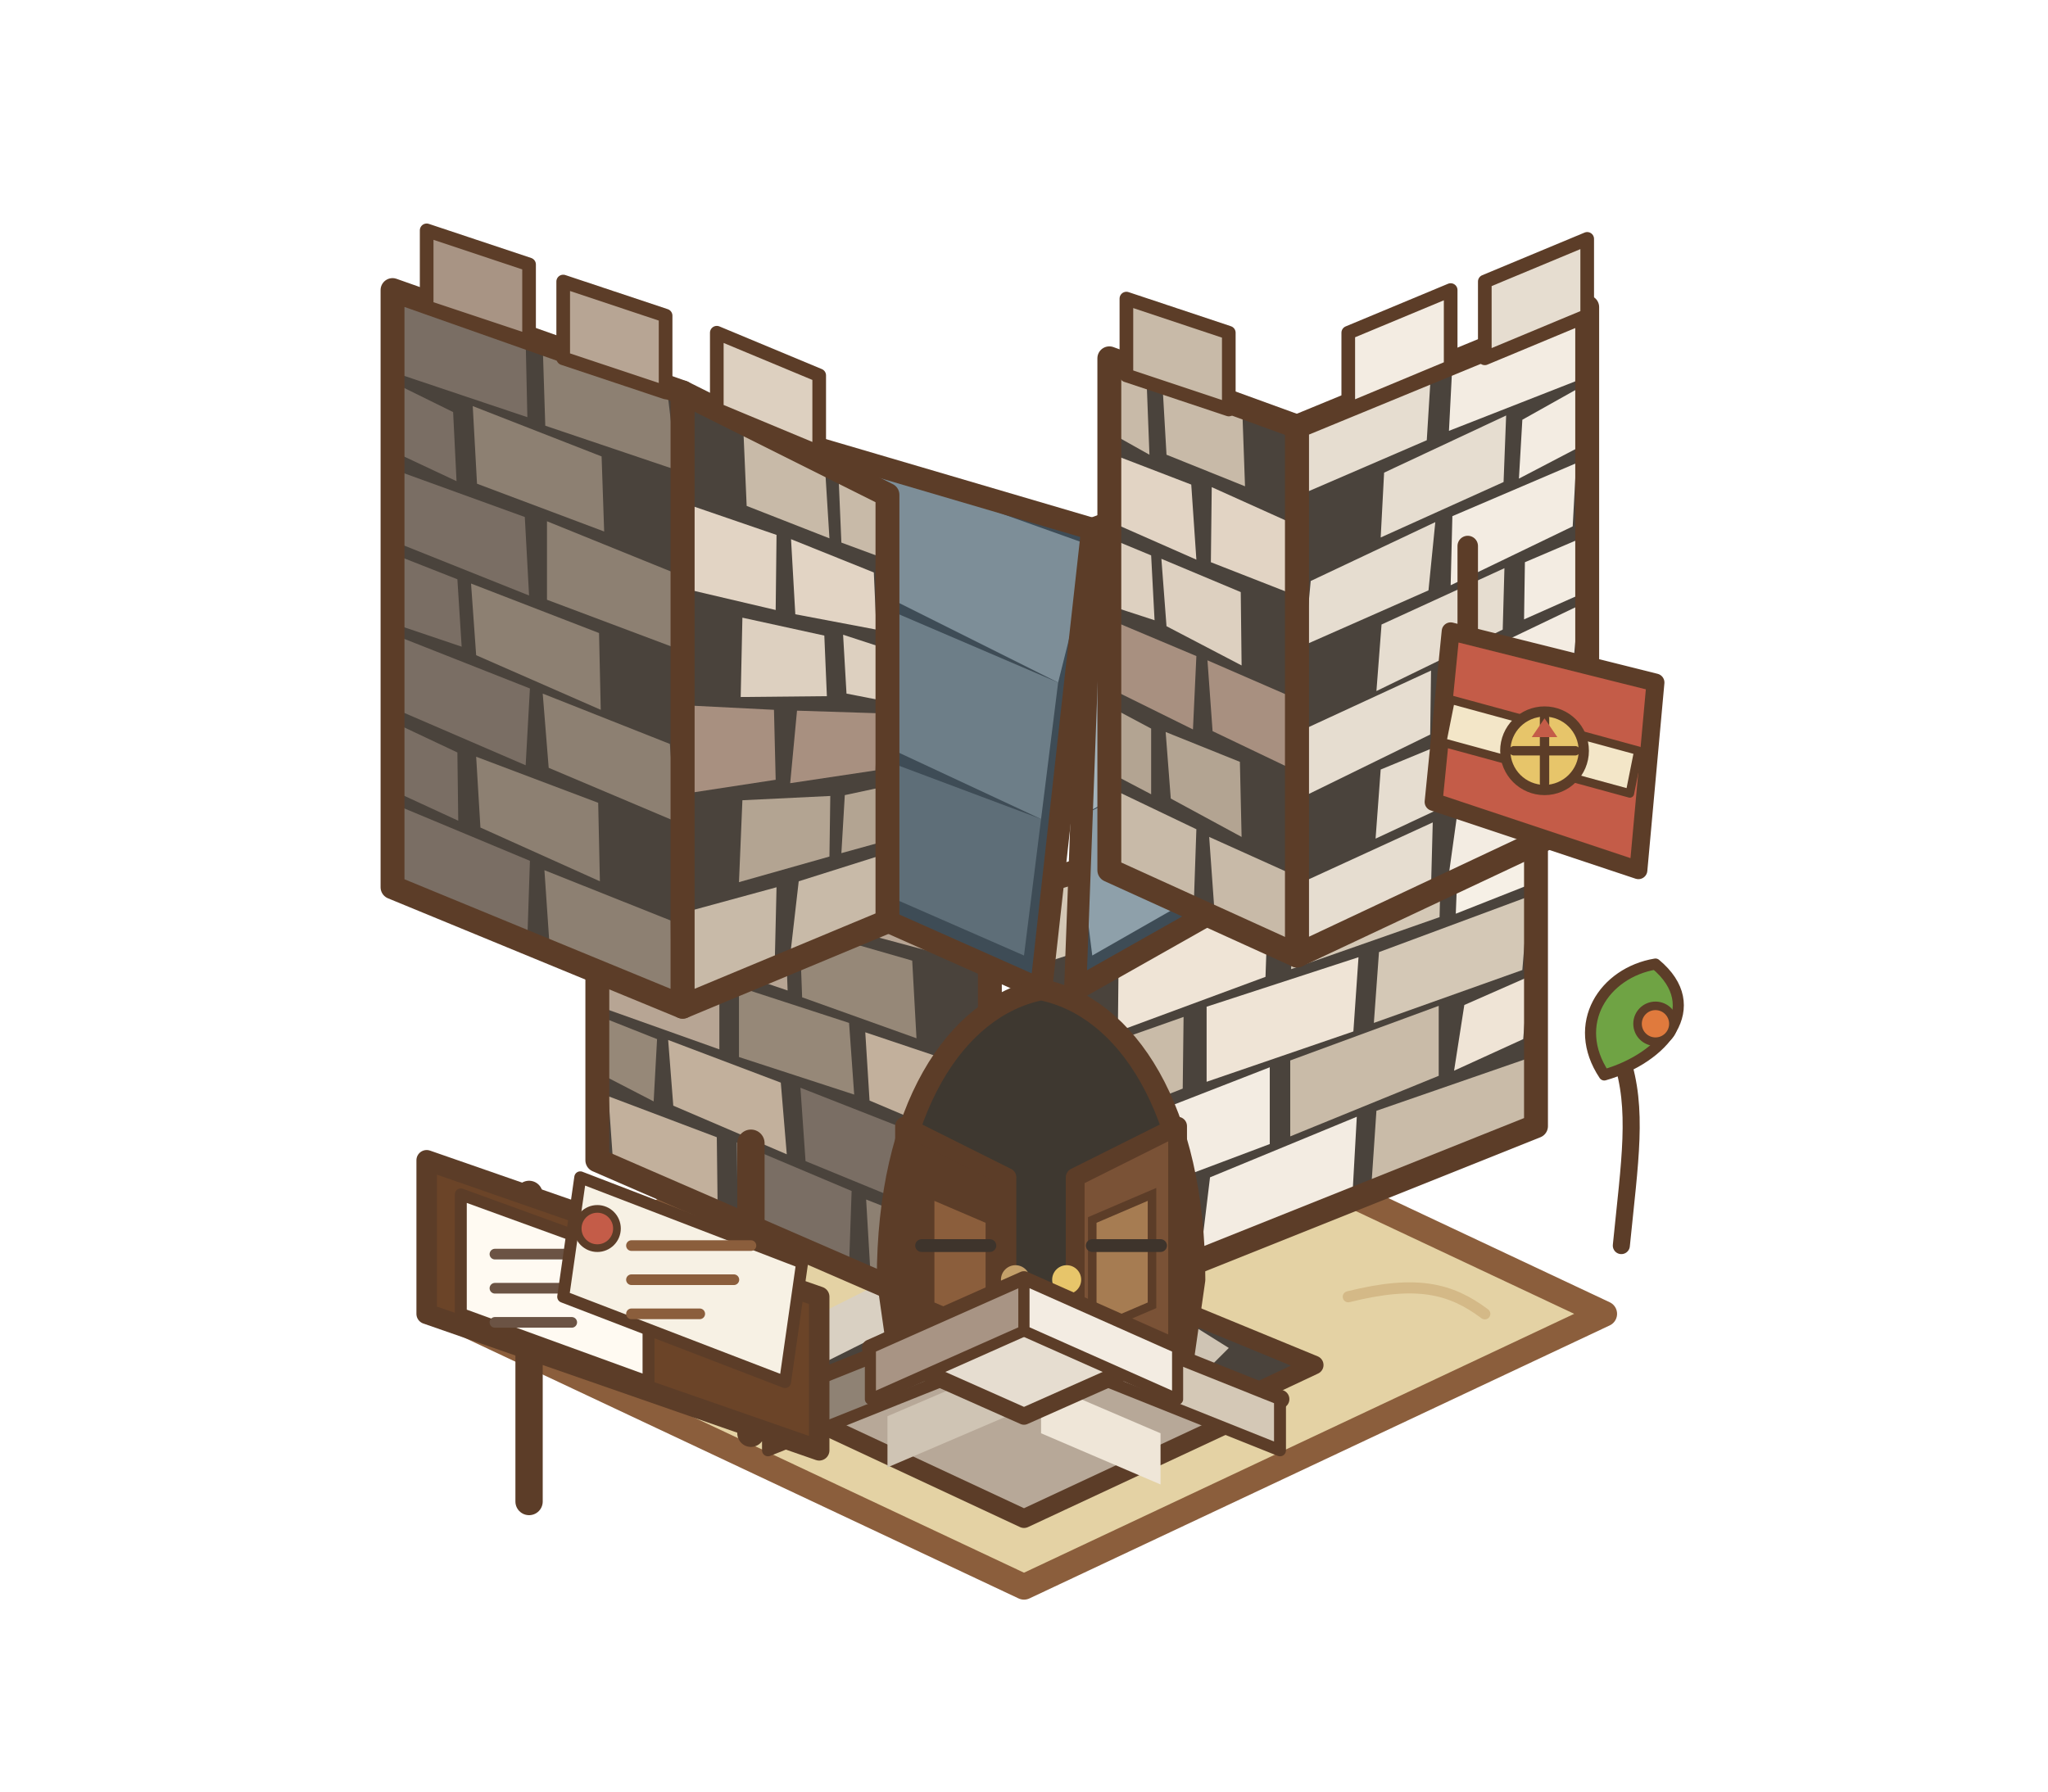
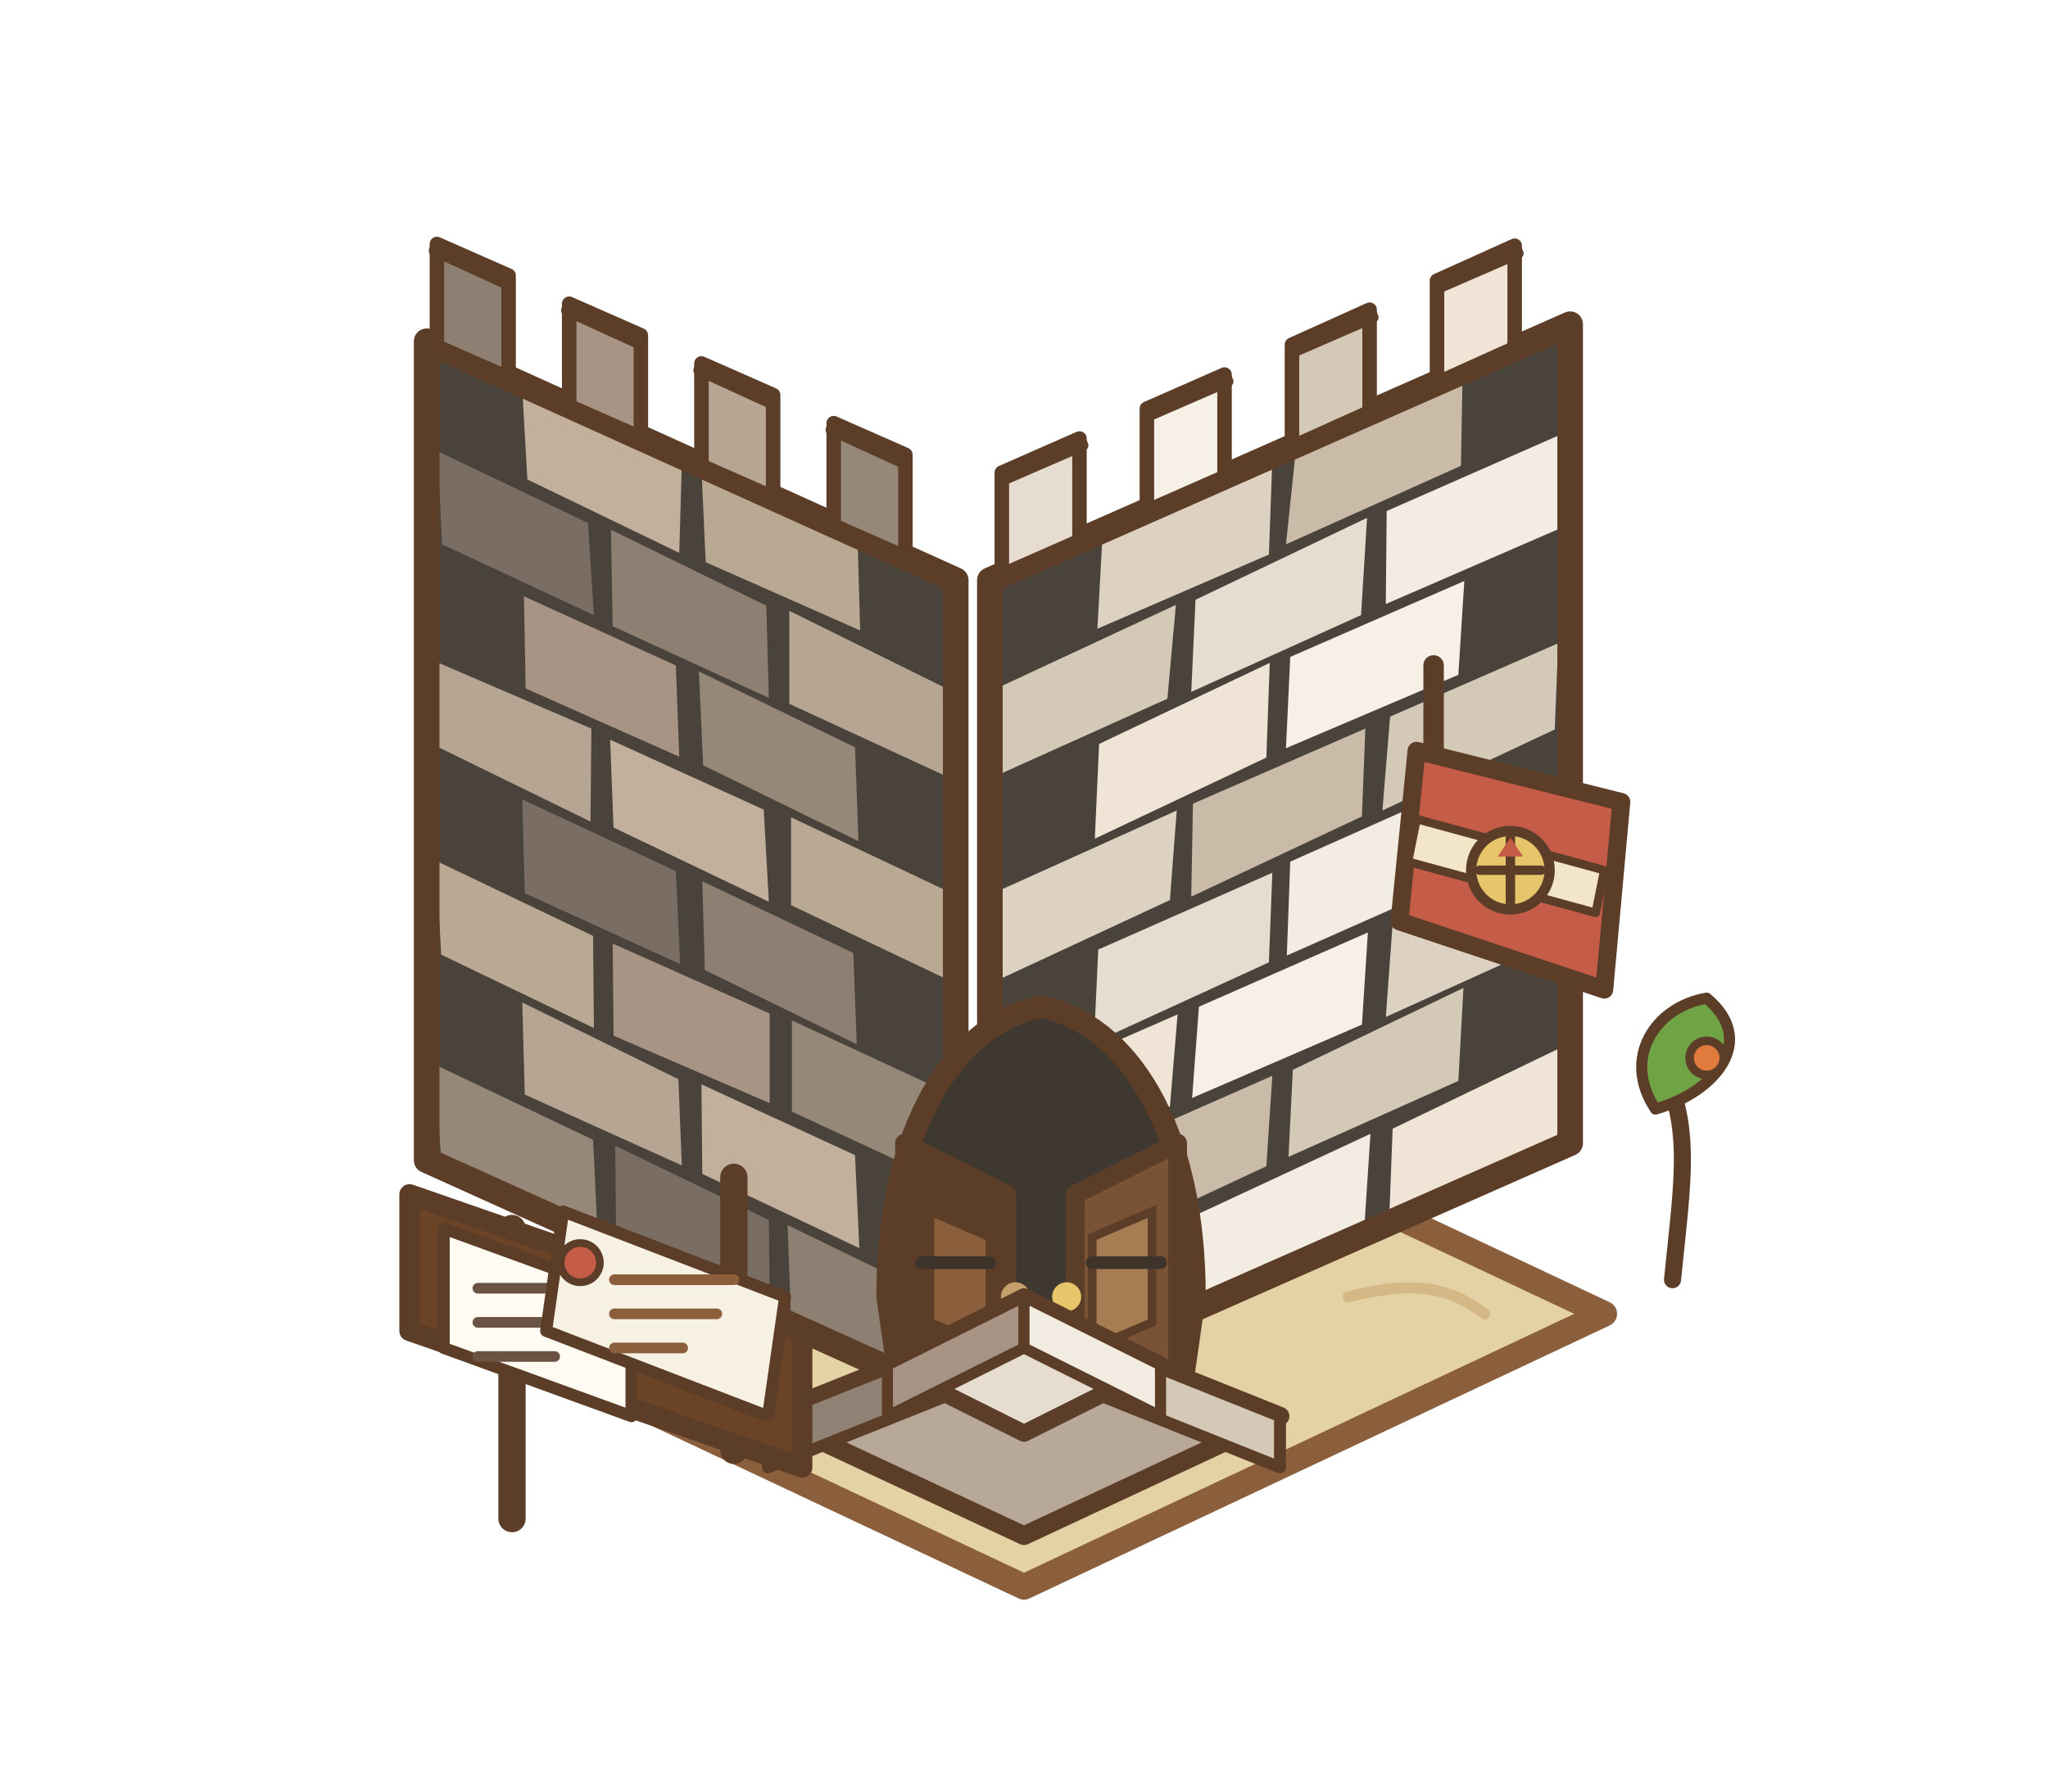
<svg xmlns="http://www.w3.org/2000/svg" viewBox="0 0 240 210" fill="none">
  <polygon points="120,186 188,154 120,122 52,154" fill="#e4d2a4" stroke="#8b5e3c" stroke-width="3" stroke-linejoin="round" />
-   <path d="M74 158c8-2 14-2 18 1M158 152c8-2 12-1 16 2" stroke="#c4a06a" stroke-width="1.3" stroke-linecap="round" opacity=".5" />
+   <path d="M72 160c8-2 14-2 18 1M158 152c8-2 12-1 16 2" stroke="#c4a06a" stroke-width="1.3" stroke-linecap="round" opacity=".5" />
  <g>
-     <path d="M190 146c1-10 2-16 0-22" stroke="#5c3d28" stroke-width="2" stroke-linecap="round" fill="none" />
-     <path d="M188 126c7-2 12-8 6-13-6 1-10 7-6 13z" fill="#6fa344" stroke="#5c3d28" stroke-width="1.3" stroke-linejoin="round" />
-     <circle cx="194" cy="120" r="2.1" fill="#e07a3d" stroke="#5c3d28" stroke-width="1" />
+     <path d="M196 150c1-10 2-16 0-22" stroke="#5c3d28" stroke-width="2" stroke-linecap="round" fill="none" />
+     <path d="M194 130c7-2 12-8 6-13-6 1-10 7-6 13z" fill="#6fa344" stroke="#5c3d28" stroke-width="1.3" stroke-linejoin="round" />
+     <circle cx="200" cy="124" r="2" fill="#e07a3d" stroke="#5c3d28" stroke-width="1" />
  </g>
-   <polygon points="120,176 154,160 120,146 86,160" fill="#4a433c" stroke="#5c3d28" stroke-width="2.2" stroke-linejoin="round" />
-   <polygon points="92,162 108,154 104,150 88,158" fill="#d9d0c2" />
-   <polygon points="110,154 126,146 122,142 106,150" fill="#efe6d8" />
-   <polygon points="128,148 144,158 140,162 124,152" fill="#cfc4b4" />
-   <polygon points="100,166 116,158 120,162 104,170" fill="#e6ddd0" />
-   <polygon points="118,160 134,168 138,164 122,156" fill="#f3ece2" />
-   <polygon points="108,170 124,162 128,166 112,174" fill="#c4b6a4" />
-   <polygon points="116.0,156.0 70.0,136.0 70.0,92.0 116.0,104.0" fill="#4a433c" />
-   <polygon points="114.7,155.3 102.0,149.1 101.5,140.6 114.7,145.8" fill="#8d8072" />
-   <polygon points="99.5,148.3 86.5,142.4 86.3,133.9 99.8,139.6" fill="#7a6e64" />
-   <polygon points="84.1,141.7 71.8,135.6 71.3,128.5 84.0,133.3" fill="#c2b09c" />
-   <polygon points="107.3,141.4 94.4,136.1 93.8,127.5 107.3,132.8" fill="#7a6e64" />
-   <polygon points="92.2,135.3 78.9,129.6 78.3,121.9 91.5,126.9" fill="#c2b09c" />
-   <polygon points="76.6,129.1 70.8,126.1 70.7,119.3 77.0,121.8" fill="#968878" />
-   <polygon points="114.9,134.5 101.9,129.0 101.4,121.0 114.8,125.5" fill="#c2b09c" />
-   <polygon points="100.1,128.3 86.6,123.9 86.6,115.7 99.5,119.9" fill="#968878" />
-   <polygon points="84.3,123.0 71.1,118.3 71.1,110.4 84.3,115.2" fill="#b7a594" />
-   <polygon points="107.4,121.7 94.0,116.9 93.7,108.8 106.9,112.6" fill="#968878" />
-   <polygon points="92.3,116.1 79.0,111.6 78.6,103.6 92.0,108.0" fill="#b7a594" />
-   <polygon points="76.7,111.4 70.9,108.9 70.4,101.7 76.3,104.3" fill="#a89484" />
-   <polygon points="115.3,113.2 101.5,109.5 101.3,100.5 114.3,104.9" fill="#b7a594" />
-   <polygon points="99.4,108.6 86.5,105.2 86.2,96.8 99.3,100.1" fill="#a89484" />
-   <polygon points="84.1,104.8 70.9,100.2 70.8,93.1 84.1,96.5" fill="#8d8072" />
-   <polygon points="116.0,156.0 70.0,136.0 70.0,92.0 116.0,104.0" fill="none" stroke="#5c3d28" stroke-width="2.8" stroke-linejoin="round" />
-   <polygon points="120.0,156.0 180.0,132.0 180.0,86.0 120.0,104.0" fill="#4a433c" />
-   <polygon points="120.6,155.4 138.7,147.9 138.9,139.0 121.3,145.7" fill="#e6ddd0" />
-   <polygon points="140.7,147.1 158.5,139.9 159.0,130.9 141.8,138.0" fill="#f3ece2" />
-   <polygon points="160.7,139.1 179.1,131.7 179.2,124.0 161.3,130.2" fill="#c9bba8" />
-   <polygon points="131.0,140.8 148.8,134.1 148.8,125.1 131.6,131.8" fill="#f3ece2" />
-   <polygon points="151.2,133.2 168.6,126.1 168.6,117.9 151.2,124.3" fill="#c9bba8" />
-   <polygon points="170.4,125.5 178.5,121.8 179.1,114.5 171.6,117.8" fill="#efe4d6" />
-   <polygon points="120.8,134.6 138.6,127.6 138.7,119.2 121.4,125.3" fill="#c9bba8" />
-   <polygon points="141.4,126.8 158.6,120.9 159.2,112.2 141.4,118.0" fill="#efe4d6" />
-   <polygon points="161.0,119.9 178.4,113.7 179.1,105.1 161.6,111.6" fill="#d4c8b6" />
-   <polygon points="131.0,120.9 148.3,114.5 148.6,105.9 131.1,111.4" fill="#efe4d6" />
-   <polygon points="151.3,113.6 168.7,107.5 168.9,98.9 151.7,105.0" fill="#d4c8b6" />
-   <polygon points="170.6,107.1 178.7,103.9 178.9,96.1 170.9,99.5" fill="#f6f0e6" />
-   <polygon points="121.3,113.2 138.2,107.8 138.6,98.4 121.0,104.6" fill="#d4c8b6" />
-   <polygon points="140.8,106.8 158.6,101.7 158.8,92.7 141.2,97.9" fill="#f6f0e6" />
-   <polygon points="160.8,101.1 178.2,94.8 178.6,87.1 161.4,92.4" fill="#e6ddd0" />
-   <polygon points="120.0,156.0 180.0,132.0 180.0,86.0 120.0,104.0" fill="none" stroke="#5c3d28" stroke-width="2.8" stroke-linejoin="round" />
-   <path d="M86,100 L122,116 L128,62 L94,52 Z" fill="#3e4c56" />
-   <path d="M172,90 L126,116 L128,62 L166,48 Z" fill="#3e4c56" />
-   <path d="M88,98 L120,112 L122,96 L90,84 Z" fill="#5e6e78" />
-   <path d="M92,82 L122,96 L124,80 L96,68 Z" fill="#6d7e88" />
-   <path d="M96,66 L124,80 L128,64 L100,54 Z" fill="#7d8e98" />
-   <path d="M170,88 L128,112 L126,96 L166,76 Z" fill="#8ea0aa" />
-   <path d="M166,74 L126,96 L128,80 L162,62 Z" fill="#a4b4bc" />
-   <path d="M162,60 L128,80 L128,64 L158,50 Z" fill="#c5d2d8" />
-   <path d="M86,100 L122,116 L128,62 L94,52 Z" fill="none" stroke="#5c3d28" stroke-width="2.6" stroke-linejoin="round" />
-   <path d="M172,90 L126,116 L128,62 L166,48 Z" fill="none" stroke="#5c3d28" stroke-width="2.6" stroke-linejoin="round" />
-   <polygon points="80.0,118.0 46.0,104.0 46.0,34.0 80.0,46.0" fill="#4a433c" />
-   <polygon points="78.7,117.3 64.4,110.8 63.8,102.0 78.6,107.9" fill="#8d8072" />
-   <polygon points="61.8,110.0 47.2,103.8 47.0,94.6 62.1,100.9" fill="#7a6e64" />
-   <polygon points="70.3,103.3 56.3,97.0 55.8,88.7 70.1,94.1" fill="#8d8072" />
-   <polygon points="53.7,96.2 47.2,93.2 46.6,84.9 53.6,88.2" fill="#7a6e64" />
-   <polygon points="79.2,96.3 64.3,90.0 63.6,81.3 78.5,87.2" fill="#8d8072" />
-   <polygon points="61.6,89.7 47.0,83.4 46.9,74.7 62.1,80.7" fill="#7a6e64" />
-   <polygon points="70.4,83.2 55.8,76.8 55.2,68.4 70.2,74.2" fill="#8d8072" />
-   <polygon points="54.1,75.8 47.0,73.4 47.0,65.3 53.6,67.9" fill="#7a6e64" />
-   <polygon points="79.0,75.9 64.1,70.3 64.1,61.1 78.9,67.1" fill="#8d8072" />
-   <polygon points="62.0,69.8 47.0,63.8 46.6,55.2 61.5,60.6" fill="#7a6e64" />
-   <polygon points="70.8,62.3 55.9,56.7 55.4,47.6 70.5,53.5" fill="#8d8072" />
-   <polygon points="53.5,56.4 46.9,53.3 46.4,45.0 53.1,48.3" fill="#7a6e64" />
-   <polygon points="79.3,55.1 63.9,49.9 63.6,40.5 78.3,46.7" fill="#8d8072" />
-   <polygon points="61.8,48.9 47.2,44.0 46.8,34.8 61.6,39.9" fill="#7a6e64" />
-   <polygon points="80.0,118.0 46.0,104.0 46.0,34.0 80.0,46.0" fill="none" stroke="#5c3d28" stroke-width="2.8" stroke-linejoin="round" />
-   <polygon points="80.0,118.0 104.0,108.0 104.0,58.0 80.0,46.0" fill="#4a433c" />
-   <polygon points="80.4,117.2 90.8,112.5 91.0,104.0 81.1,106.7" fill="#c8baa8" />
-   <polygon points="92.6,112.0 102.6,107.5 103.1,100.3 93.6,103.3" fill="#c8baa8" />
-   <polygon points="86.6,103.4 97.2,100.4 97.3,93.3 87.0,93.8" fill="#b3a492" />
-   <polygon points="98.6,100.0 103.3,98.7 103.2,92.3 99.0,93.2" fill="#b3a492" />
-   <polygon points="81.1,92.9 90.9,91.4 90.7,83.2 80.8,82.7" fill="#a89080" />
-   <polygon points="92.6,91.8 102.6,90.3 102.8,83.6 93.4,83.3" fill="#a89080" />
-   <polygon points="86.8,81.7 96.9,81.6 96.6,74.5 87.0,72.4" fill="#ddd0c0" />
-   <polygon points="99.2,81.3 103.3,82.1 103.4,75.9 98.8,74.4" fill="#ddd0c0" />
-   <polygon points="81.1,69.2 90.9,71.5 91.0,62.7 81.1,59.3" fill="#e2d4c4" />
-   <polygon points="93.2,72.0 102.7,73.8 102.4,67.1 92.7,63.2" fill="#e2d4c4" />
-   <polygon points="87.5,59.3 97.2,63.1 96.7,55.1 87.1,50.1" fill="#c8baa8" />
-   <polygon points="98.6,63.6 103.2,65.3 102.8,58.8 98.3,56.6" fill="#c8baa8" />
-   <polygon points="80.0,118.0 104.0,108.0 104.0,58.0 80.0,46.0" fill="none" stroke="#5c3d28" stroke-width="2.8" stroke-linejoin="round" />
-   <polygon points="152.0,112.0 130.0,102.0 130.0,42.0 152.0,50.0" fill="#4a433c" />
-   <polygon points="150.9,111.2 142.3,106.5 141.7,98.1 150.8,102.2" fill="#c8baa8" />
-   <polygon points="139.9,105.9 131.1,101.4 130.8,92.7 140.2,97.2" fill="#c8baa8" />
-   <polygon points="145.5,98.1 137.2,93.6 136.6,85.8 145.3,89.3" fill="#b3a492" />
-   <polygon points="134.9,93.1 130.9,91.0 130.4,83.0 134.9,85.4" fill="#b3a492" />
-   <polygon points="151.3,90.1 142.1,85.7 141.5,77.4 150.7,81.4" fill="#a89080" />
-   <polygon points="139.8,85.5 130.9,81.1 130.7,72.9 140.2,76.9" fill="#a89080" />
-   <polygon points="145.5,78.0 136.7,73.4 136.1,65.5 145.4,69.4" fill="#ddd0c0" />
-   <polygon points="135.3,72.7 130.7,71.2 130.8,63.4 134.9,65.1" fill="#ddd0c0" />
-   <polygon points="151.1,69.5 141.9,65.9 142.0,57.1 151.1,61.2" fill="#e2d4c4" />
-   <polygon points="140.2,65.6 130.9,61.5 130.5,53.3 139.6,56.8" fill="#e2d4c4" />
-   <polygon points="145.9,57.0 136.7,53.3 136.2,44.6 145.6,48.6" fill="#c8baa8" />
-   <polygon points="134.7,53.3 130.6,51.0 130.2,43.1 134.4,45.5" fill="#c8baa8" />
-   <polygon points="152.0,112.0 130.0,102.0 130.0,42.0 152.0,50.0" fill="none" stroke="#5c3d28" stroke-width="2.8" stroke-linejoin="round" />
-   <polygon points="152.0,112.0 186.0,96.0 186.0,36.0 152.0,50.0" fill="#4a433c" />
-   <polygon points="152.6,111.4 167.7,104.0 167.9,96.4 153.3,103.1" fill="#e6ddd0" />
-   <polygon points="169.7,103.1 184.5,95.9 185.1,88.0 170.8,95.2" fill="#f3ece2" />
-   <polygon points="161.2,98.3 176.6,91.1 176.8,84.0 161.8,90.2" fill="#e6ddd0" />
-   <polygon points="178.2,90.1 185.0,86.8 185.1,79.8 178.9,83.4" fill="#f3ece2" />
-   <polygon points="153.1,93.2 167.6,86.1 167.7,78.6 153.2,85.3" fill="#e6ddd0" />
-   <polygon points="169.5,85.6 184.3,78.5 185.0,71.0 170.8,77.8" fill="#f3ece2" />
-   <polygon points="161.3,81.0 176.1,73.8 176.3,66.6 161.9,73.2" fill="#e6ddd0" />
-   <polygon points="178.6,72.6 184.9,69.8 185.5,63.0 178.7,65.9" fill="#f3ece2" />
-   <polygon points="152.9,75.6 167.4,69.2 168.2,61.2 153.6,68.1" fill="#e6ddd0" />
-   <polygon points="170.0,68.6 184.3,61.7 184.7,54.3 170.2,60.5" fill="#f3ece2" />
-   <polygon points="161.8,63.0 176.2,56.5 176.5,48.7 162.2,55.4" fill="#e6ddd0" />
-   <polygon points="178.0,56.1 184.7,52.6 185.0,45.5 178.4,49.2" fill="#f3ece2" />
-   <polygon points="153.3,57.6 167.2,51.6 167.7,43.5 153.0,50.5" fill="#e6ddd0" />
-   <polygon points="169.8,50.5 184.6,44.7 184.8,36.8 170.2,42.7" fill="#f3ece2" />
-   <polygon points="152.0,112.0 186.0,96.0 186.0,36.0 152.0,50.0" fill="none" stroke="#5c3d28" stroke-width="2.8" stroke-linejoin="round" />
-   <polygon points="50,36 62,40 62,31 50,27" fill="#a89484" stroke="#5c3d28" stroke-width="1.6" stroke-linejoin="round" />
-   <polygon points="66,42 78,46 78,37 66,33" fill="#b7a594" stroke="#5c3d28" stroke-width="1.6" stroke-linejoin="round" />
-   <polygon points="84,48 96,53 96,44 84,39" fill="#ddd0c0" stroke="#5c3d28" stroke-width="1.6" stroke-linejoin="round" />
-   <polygon points="132,44 144,48 144,39 132,35" fill="#c8baa8" stroke="#5c3d28" stroke-width="1.6" stroke-linejoin="round" />
-   <polygon points="158,48 170,43 170,34 158,39" fill="#f3ece2" stroke="#5c3d28" stroke-width="1.6" stroke-linejoin="round" />
-   <polygon points="174,42 186,37 186,28 174,33" fill="#e6ddd0" stroke="#5c3d28" stroke-width="1.6" stroke-linejoin="round" />
-   <path d="M104,150 C104,130 112,118 122,116 C132,118 140,130 140,150 L138,164 L106,164 Z" fill="#3e3830" stroke="#5c3d28" stroke-width="2.5" stroke-linejoin="round" />
-   <polygon points="118,166 106,160 106,132 118,138" fill="#5c3d28" stroke="#5c3d28" stroke-width="2.2" stroke-linejoin="round" />
-   <polygon points="126,166 138,160 138,132 126,138" fill="#7a5236" stroke="#5c3d28" stroke-width="2.2" stroke-linejoin="round" />
-   <polygon points="116,156 109,153 109,140 116,143" fill="#8b5e3c" stroke="#5c3d28" stroke-width="1" />
-   <polygon points="128,156 135,153 135,140 128,143" fill="#a67c52" stroke="#5c3d28" stroke-width="1" />
-   <path d="M108 146 h8 M128 146 h8" stroke="#3e342c" stroke-width="1.5" stroke-linecap="round" />
-   <circle cx="119" cy="150" r="1.7" fill="#c4a06a" />
-   <circle cx="125" cy="150" r="1.7" fill="#e7c56a" />
-   <polygon points="120,178 150,164 120,152 90,164" fill="#b7a898" stroke="#5c3d28" stroke-width="2.2" stroke-linejoin="round" />
-   <polygon points="90,164 120,152 120,158 90,170" fill="#8f8274" stroke="#5c3d28" stroke-width="1.4" stroke-linejoin="round" />
-   <polygon points="150,164 120,152 120,158 150,170" fill="#d4c8b6" stroke="#5c3d28" stroke-width="1.4" stroke-linejoin="round" />
-   <polygon points="104,166 118,160 118,166 104,172" fill="#cfc4b4" />
-   <polygon points="122,162 136,168 136,174 122,168" fill="#efe6d8" />
-   <polygon points="120,166 138,158 120,150 102,158" fill="#e6ddd0" stroke="#5c3d28" stroke-width="2" stroke-linejoin="round" />
-   <polygon points="102,158 120,150 120,156 102,164" fill="#a89484" stroke="#5c3d28" stroke-width="1.3" stroke-linejoin="round" />
-   <polygon points="138,158 120,150 120,156 138,164" fill="#f3ece2" stroke="#5c3d28" stroke-width="1.3" stroke-linejoin="round" />
-   <path d="M62,176 v-36" stroke="#5c3d28" stroke-width="3.2" stroke-linecap="round" />
-   <path d="M88,168 v-34" stroke="#5c3d28" stroke-width="3.2" stroke-linecap="round" />
-   <polygon points="50,136 96,152 96,170 50,154" fill="#6b4428" stroke="#5c3d28" stroke-width="2.4" stroke-linejoin="round" />
-   <polygon points="54,140 76,148 76,162 54,154" fill="#fffaf2" stroke="#5c3d28" stroke-width="1.4" stroke-linejoin="round" />
-   <path d="M58 147 h14 M58 151 h12 M58 155 h9" stroke="#6b5344" stroke-width="1.25" stroke-linecap="round" />
+   <polygon points="112.0,164.0 50.0,136.0 50.0,40.0 112.0,68.0" fill="#4a433c" />
+   <polygon points="111.0,163.0 92.7,154.6 92.3,143.6 110.6,152.5" fill="#8d8072" />
+   <polygon points="90.2,153.6 72.2,144.8 72.1,134.3 90.1,143.0" fill="#7a6e64" />
+   <polygon points="70.0,144.1 51.7,136.1 51.0,124.8 69.5,133.6" fill="#968878" />
+   <polygon points="100.7,146.3 82.3,137.6 82.2,127.1 100.2,135.4" fill="#c2b09c" />
+   <polygon points="79.9,136.6 61.5,128.3 61.2,117.5 79.5,126.5" fill="#b7a594" />
+   <polygon points="110.7,138.6 92.8,130.3 92.8,119.6 110.7,127.9" fill="#968878" />
+   <polygon points="90.2,129.3 71.9,121.4 71.8,110.6 90.2,118.8" fill="#a89484" />
+   <polygon points="69.6,120.5 51.7,111.9 51.1,100.9 69.5,109.7" fill="#b9a892" />
+   <polygon points="100.4,122.4 82.6,113.7 82.3,103.3 100.0,111.7" fill="#8d8072" />
+   <polygon points="79.7,113.0 61.5,104.7 61.2,93.7 79.2,102.1" fill="#7a6e64" />
+   <polygon points="111.0,114.8 92.7,106.1 92.7,95.8 110.5,104.2" fill="#b9a892" />
+   <polygon points="90.1,105.7 71.9,97.0 71.5,86.7 89.5,94.9" fill="#c2b09c" />
+   <polygon points="69.2,96.3 51.2,87.5 50.7,77.4 69.3,85.4" fill="#b7a594" />
+   <polygon points="100.6,98.6 82.4,89.7 81.9,78.7 100.2,87.6" fill="#968878" />
+   <polygon points="79.6,88.7 61.6,80.7 61.4,69.9 79.2,78.0" fill="#a89484" />
+   <polygon points="110.7,90.9 92.5,82.5 92.5,71.6 110.5,80.5" fill="#b7a594" />
+   <polygon points="90.1,81.8 71.8,73.4 71.6,62.1 89.8,71.0" fill="#8d8072" />
+   <polygon points="69.6,72.1 51.8,63.8 51.3,52.9 68.9,61.3" fill="#7a6e64" />
+   <polygon points="100.8,73.9 82.7,65.9 82.2,54.9 100.5,63.2" fill="#b9a892" />
+   <polygon points="79.6,64.8 61.8,56.2 61.2,45.6 79.9,54.4" fill="#c2b09c" />
+   <polygon points="112.0,164.0 50.0,136.0 50.0,40.0 112.0,68.0" fill="none" stroke="#5c3d28" stroke-width="3" stroke-linejoin="round" />
+   <polygon points="116.0,164.0 184.0,134.0 184.0,38.0 116.0,68.0" fill="#4a433c" />
+   <polygon points="117.1,163.0 137.1,154.0 137.6,142.9 117.6,152.4" fill="#e6ddd0" />
+   <polygon points="139.6,153.0 159.9,143.6 160.6,132.9 140.4,142.3" fill="#f3ece2" />
+   <polygon points="162.8,142.8 182.8,134.2 182.9,122.8 163.2,132.3" fill="#efe4d6" />
+   <polygon points="128.5,146.0 148.4,136.7 149.1,126.1 128.9,135.0" fill="#c9bba8" />
+   <polygon points="151.0,135.6 170.9,126.7 171.5,115.8 151.5,125.4" fill="#d4c8b6" />
+   <polygon points="116.8,138.7 137.1,129.7 138.0,118.9 117.7,127.8" fill="#efe4d6" />
+   <polygon points="139.7,128.7 159.6,120.1 160.3,109.3 140.5,118.0" fill="#f6f0e6" />
+   <polygon points="162.4,119.2 182.7,110.0 183.0,98.8 163.2,108.3" fill="#ddd2c2" />
+   <polygon points="128.2,122.2 148.7,112.8 149.1,102.3 128.7,111.3" fill="#e6ddd0" />
+   <polygon points="150.8,112.0 170.9,103.1 171.4,92.0 151.2,101.0" fill="#f3ece2" />
+   <polygon points="117.1,114.8 137.1,105.5 137.9,95.0 117.5,104.2" fill="#ddd2c2" />
+   <polygon points="139.6,105.1 159.6,95.7 160.0,85.4 139.8,94.2" fill="#c9bba8" />
+   <polygon points="162.0,95.0 182.2,85.5 182.6,75.4 162.9,84.0" fill="#d4c8b6" />
+   <polygon points="128.3,98.3 148.4,88.8 148.8,77.7 128.8,87.2" fill="#efe4d6" />
+   <polygon points="150.7,87.7 170.9,79.1 171.6,68.1 151.2,77.0" fill="#f6f0e6" />
+   <polygon points="116.8,90.9 136.8,81.9 137.8,70.9 117.4,80.4" fill="#d4c8b6" />
+   <polygon points="139.6,81.1 159.5,72.1 160.2,60.7 140.1,70.3" fill="#e6ddd0" />
+   <polygon points="162.4,70.8 182.9,61.9 183.2,50.8 162.5,59.9" fill="#f3ece2" />
+   <polygon points="128.6,73.7 148.7,65.0 149.1,53.9 129.2,62.8" fill="#ddd2c2" />
+   <polygon points="150.7,63.8 171.2,54.6 171.4,43.9 151.8,53.3" fill="#c9bba8" />
+   <polygon points="116.0,164.0 184.0,134.0 184.0,38.0 116.0,68.0" fill="none" stroke="#5c3d28" stroke-width="3" stroke-linejoin="round" />
+   <polygon points="51.2,40.6 59.6,44.3 59.6,32.3 51.2,28.6" fill="#8d8072" stroke="#5c3d28" stroke-width="1.7" stroke-linejoin="round" />
+   <polygon points="51.2,28.6 59.6,32.3 59.2,33.2 50.9,29.4" fill="#f3ece2" stroke="#5c3d28" stroke-width="1.3" stroke-linejoin="round" />
+   <polygon points="66.7,47.6 75.1,51.3 75.1,39.3 66.7,35.6" fill="#a89484" stroke="#5c3d28" stroke-width="1.7" stroke-linejoin="round" />
+   <polygon points="66.7,35.6 75.1,39.3 74.7,40.2 66.4,36.4" fill="#f3ece2" stroke="#5c3d28" stroke-width="1.3" stroke-linejoin="round" />
+   <polygon points="82.2,54.6 90.6,58.3 90.6,46.3 82.2,42.6" fill="#b7a594" stroke="#5c3d28" stroke-width="1.7" stroke-linejoin="round" />
+   <polygon points="82.2,42.6 90.6,46.3 90.2,47.2 81.9,43.4" fill="#f3ece2" stroke="#5c3d28" stroke-width="1.3" stroke-linejoin="round" />
+   <polygon points="97.7,61.6 106.1,65.3 106.1,53.3 97.7,49.6" fill="#968878" stroke="#5c3d28" stroke-width="1.7" stroke-linejoin="round" />
+   <polygon points="97.7,49.6 106.1,53.3 105.7,54.2 97.4,50.4" fill="#f3ece2" stroke="#5c3d28" stroke-width="1.3" stroke-linejoin="round" />
+   <polygon points="117.4,67.4 126.5,63.4 126.5,51.4 117.4,55.4" fill="#e6ddd0" stroke="#5c3d28" stroke-width="1.7" stroke-linejoin="round" />
+   <polygon points="117.4,55.4 126.5,51.4 126.9,52.2 117.7,56.2" fill="#f3ece2" stroke="#5c3d28" stroke-width="1.3" stroke-linejoin="round" />
+   <polygon points="134.4,59.9 143.5,55.9 143.5,43.9 134.4,47.9" fill="#f6f0e6" stroke="#5c3d28" stroke-width="1.7" stroke-linejoin="round" />
+   <polygon points="134.4,47.9 143.5,43.9 143.9,44.7 134.7,48.7" fill="#f3ece2" stroke="#5c3d28" stroke-width="1.3" stroke-linejoin="round" />
+   <polygon points="151.4,52.4 160.5,48.3 160.5,36.3 151.4,40.4" fill="#d4c8b6" stroke="#5c3d28" stroke-width="1.7" stroke-linejoin="round" />
+   <polygon points="151.4,40.4 160.5,36.3 160.9,37.2 151.7,41.2" fill="#f3ece2" stroke="#5c3d28" stroke-width="1.3" stroke-linejoin="round" />
+   <polygon points="168.4,44.9 177.5,40.8 177.5,28.8 168.4,32.9" fill="#efe4d6" stroke="#5c3d28" stroke-width="1.7" stroke-linejoin="round" />
+   <polygon points="168.4,32.9 177.5,28.8 177.9,29.7 168.7,33.7" fill="#f3ece2" stroke="#5c3d28" stroke-width="1.3" stroke-linejoin="round" />
+   <path d="M104,152 C104,132 112,120 122,118 C132,120 140,132 140,152 L138,166 L106,166 Z" fill="#3e3830" stroke="#5c3d28" stroke-width="2.6" stroke-linejoin="round" />
+   <polygon points="118,168 106,162 106,134 118,140" fill="#5c3d28" stroke="#5c3d28" stroke-width="2.2" stroke-linejoin="round" />
+   <polygon points="126,168 138,162 138,134 126,140" fill="#7a5236" stroke="#5c3d28" stroke-width="2.2" stroke-linejoin="round" />
+   <polygon points="116,158 109,155 109,142 116,145" fill="#8b5e3c" stroke="#5c3d28" stroke-width="1" />
+   <polygon points="128,158 135,155 135,142 128,145" fill="#a67c52" stroke="#5c3d28" stroke-width="1" />
+   <path d="M108 148 h8 M128 148 h8" stroke="#3e342c" stroke-width="1.5" stroke-linecap="round" />
+   <circle cx="119" cy="152" r="1.7" fill="#c4a06a" />
+   <circle cx="125" cy="152" r="1.7" fill="#e7c56a" />
+   <polygon points="120,180 150,166 120,154 90,166" fill="#b7a898" stroke="#5c3d28" stroke-width="2.2" stroke-linejoin="round" />
+   <polygon points="90,166 120,154 120,160 90,172" fill="#8f8274" stroke="#5c3d28" stroke-width="1.4" stroke-linejoin="round" />
+   <polygon points="150,166 120,154 120,160 150,172" fill="#d4c8b6" stroke="#5c3d28" stroke-width="1.4" stroke-linejoin="round" />
+   <polygon points="120,168 136,160 120,152 104,160" fill="#e6ddd0" stroke="#5c3d28" stroke-width="2" stroke-linejoin="round" />
+   <polygon points="104,160 120,152 120,158 104,166" fill="#a89484" stroke="#5c3d28" stroke-width="1.3" stroke-linejoin="round" />
+   <polygon points="136,160 120,152 120,158 136,166" fill="#f3ece2" stroke="#5c3d28" stroke-width="1.3" stroke-linejoin="round" />
+   <path d="M60,178 v-34" stroke="#5c3d28" stroke-width="3.2" stroke-linecap="round" />
+   <path d="M86,170 v-32" stroke="#5c3d28" stroke-width="3.2" stroke-linecap="round" />
+   <polygon points="48,140 94,156 94,172 48,156" fill="#6b4428" stroke="#5c3d28" stroke-width="2.4" stroke-linejoin="round" />
+   <polygon points="52,144 74,152 74,166 52,158" fill="#fffaf2" stroke="#5c3d28" stroke-width="1.4" stroke-linejoin="round" />
+   <path d="M56 151 h14 M56 155 h12 M56 159 h9" stroke="#6b5344" stroke-width="1.25" stroke-linecap="round" />
  <g>
-     <polygon points="68,138 94,148 92,162 66,152" fill="#f7f1e4" stroke="#5c3d28" stroke-width="1.4" stroke-linejoin="round" />
-     <path d="M74 146 h14 M74 150 h12 M74 154 h8" stroke="#8b5e3c" stroke-width="1.25" stroke-linecap="round" />
+     <polygon points="66,142 92,152 90,166 64,156" fill="#f7f1e4" stroke="#5c3d28" stroke-width="1.4" stroke-linejoin="round" />
+     <path d="M72 150 h14 M72 154 h12 M72 158 h8" stroke="#8b5e3c" stroke-width="1.25" stroke-linecap="round" />
  </g>
-   <circle cx="70" cy="144" r="2.3" fill="#c45c48" stroke="#5c3d28" stroke-width="0.9" />
+   <circle cx="68" cy="148" r="2.3" fill="#c45c48" stroke="#5c3d28" stroke-width="0.9" />
  <g>
-     <path d="M172,64 v10" stroke="#5c3d28" stroke-width="2.4" stroke-linecap="round" />
-     <polygon points="170,74 194,80 192,102 168,94" fill="#c45c48" stroke="#5c3d28" stroke-width="2.1" stroke-linejoin="round" />
-     <polygon points="170,82 192,88 191,93 169,87" fill="#f3e6c8" stroke="#5c3d28" stroke-width="1" stroke-linejoin="round" />
-     <circle cx="181" cy="88" r="4.6" fill="#e7c56a" stroke="#5c3d28" stroke-width="1.2" />
-     <path d="M181 84.2 v7.6 M177.4 88 h7.2" stroke="#5c3d28" stroke-width="1.1" stroke-linecap="round" />
-     <path d="M181 84.2 l1.5 2.2 h-3z" fill="#c45c48" />
+     <path d="M168,78 v10" stroke="#5c3d28" stroke-width="2.4" stroke-linecap="round" />
+     <polygon points="166,88 190,94 188,116 164,108" fill="#c45c48" stroke="#5c3d28" stroke-width="2.1" stroke-linejoin="round" />
+     <polygon points="166,96 188,102 187,107 165,101" fill="#f3e6c8" stroke="#5c3d28" stroke-width="1" stroke-linejoin="round" />
+     <circle cx="177" cy="102" r="4.6" fill="#e7c56a" stroke="#5c3d28" stroke-width="1.2" />
+     <path d="M177 98.2 v7.6 M173.4 102 h7.2" stroke="#5c3d28" stroke-width="1.1" stroke-linecap="round" />
+     <path d="M177 98.2 l1.5 2.2 h-3z" fill="#c45c48" />
  </g>
</svg>
